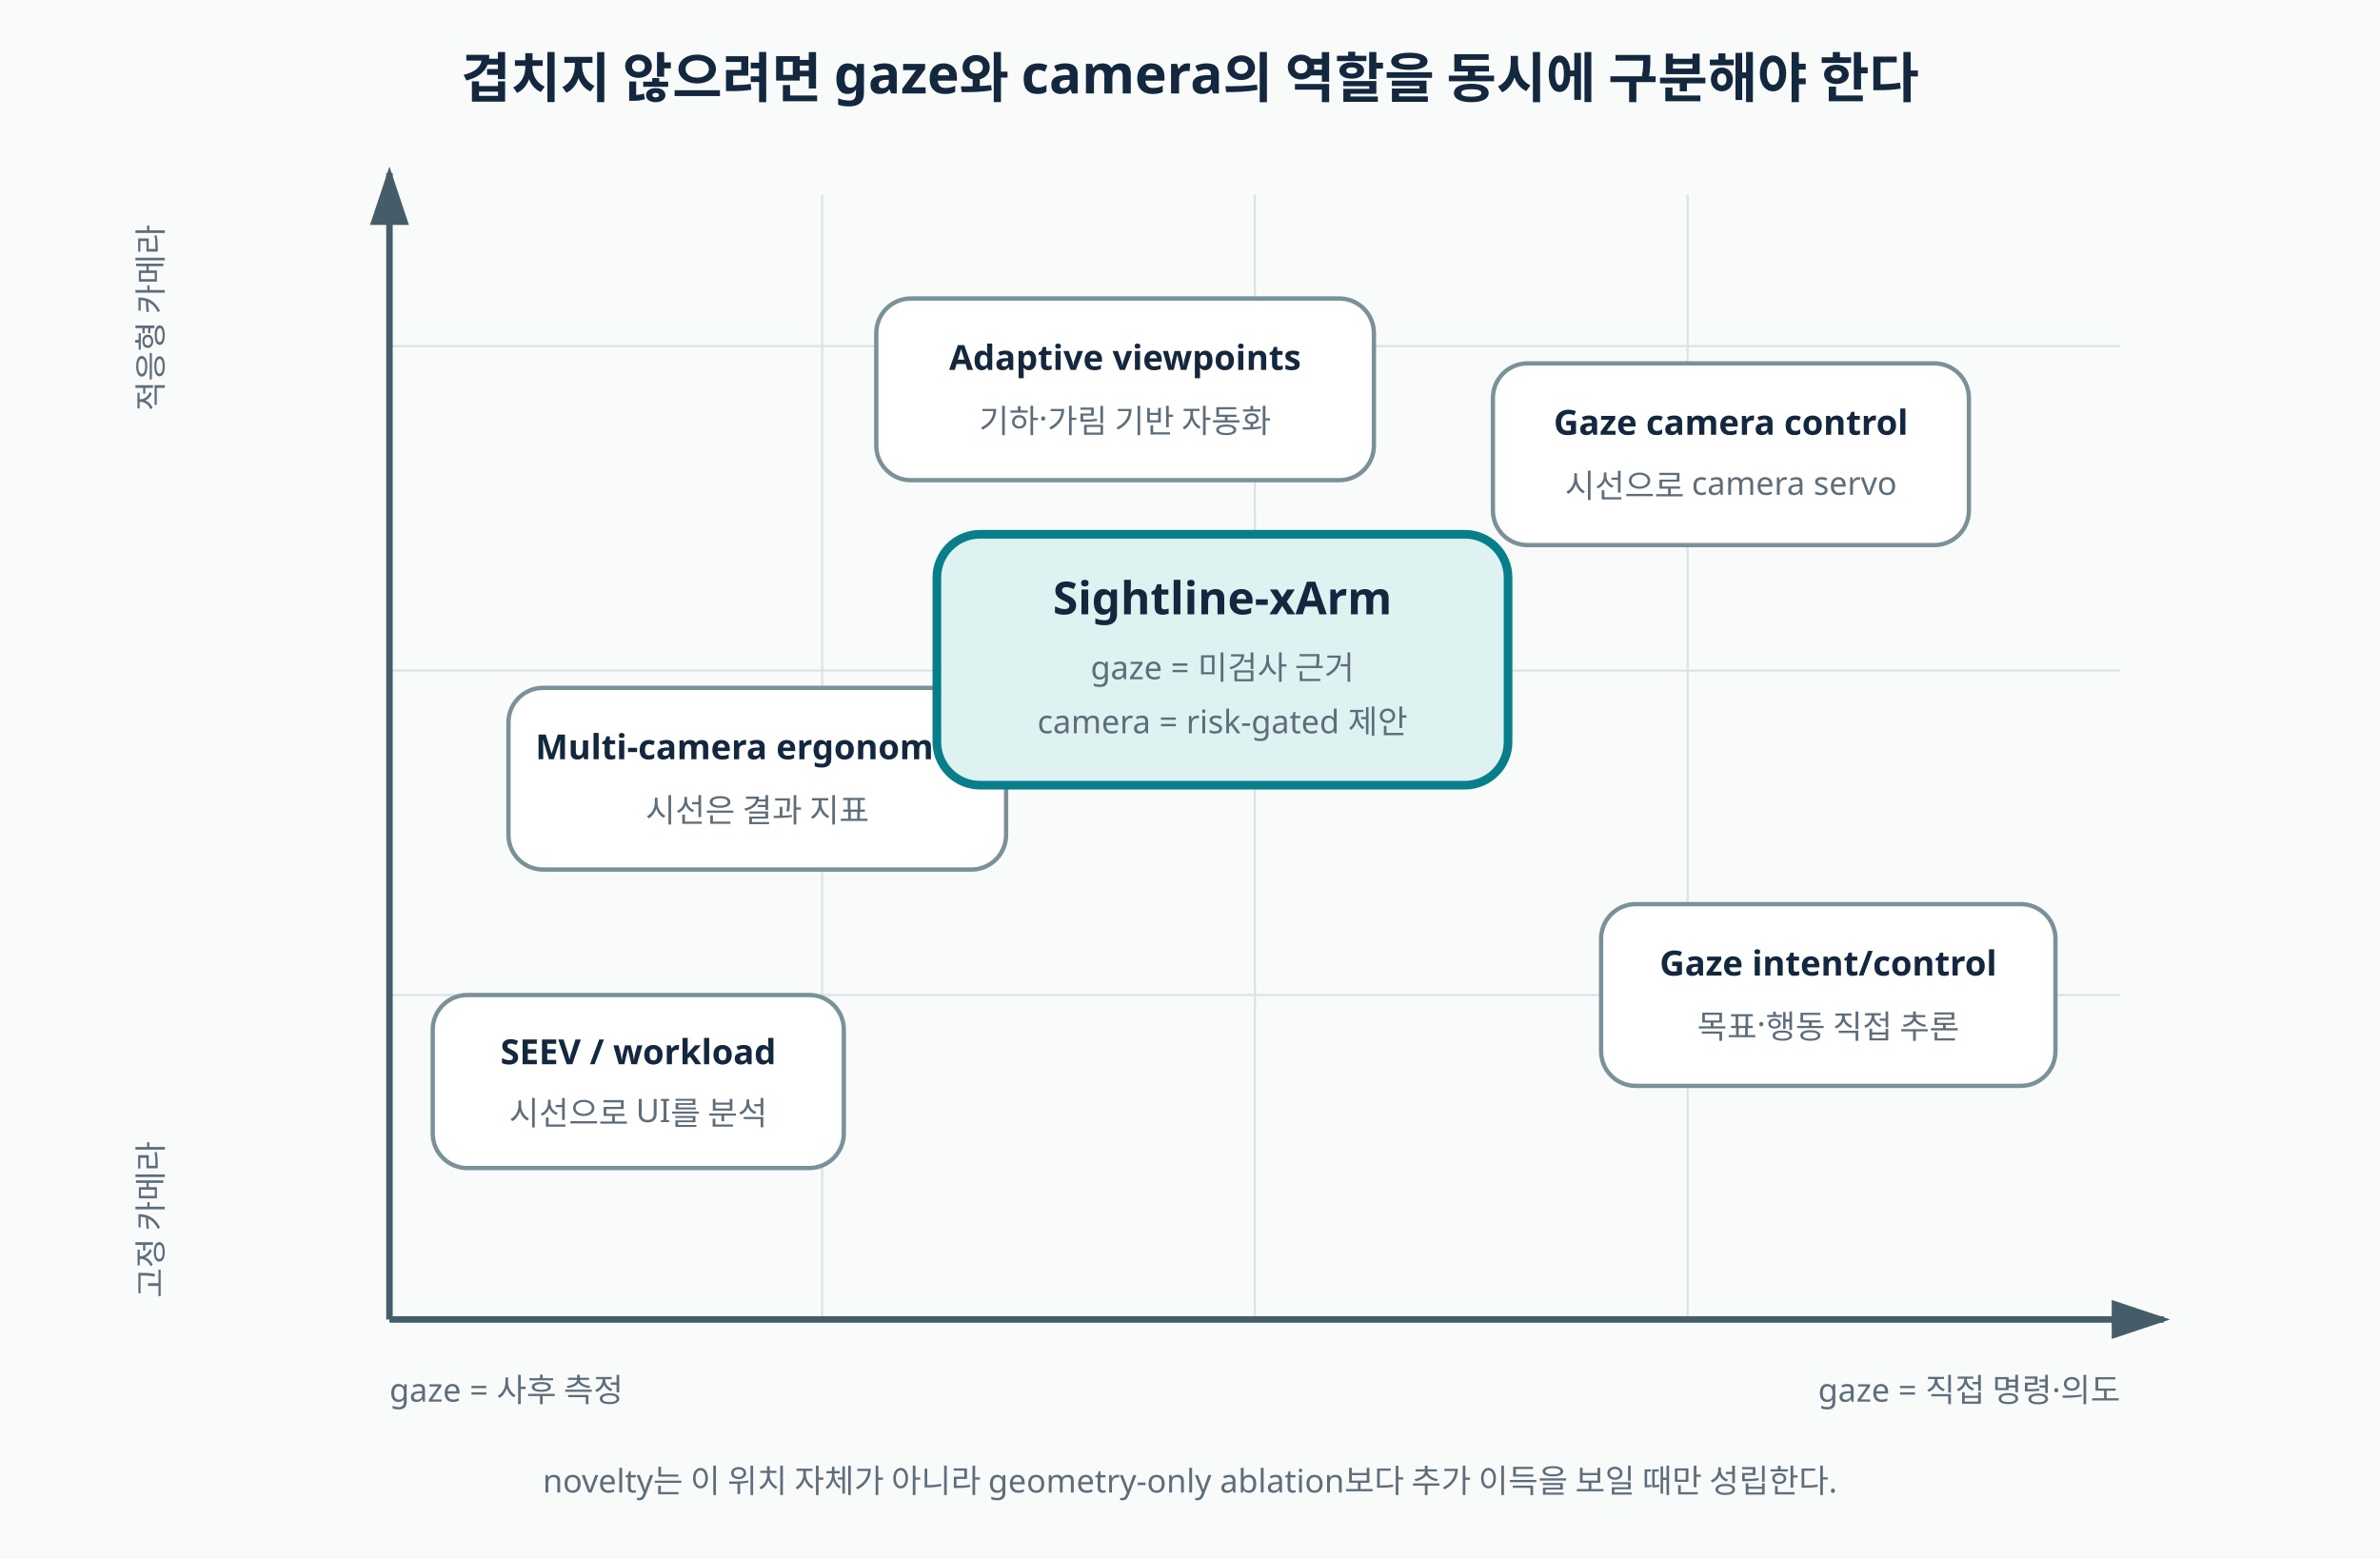
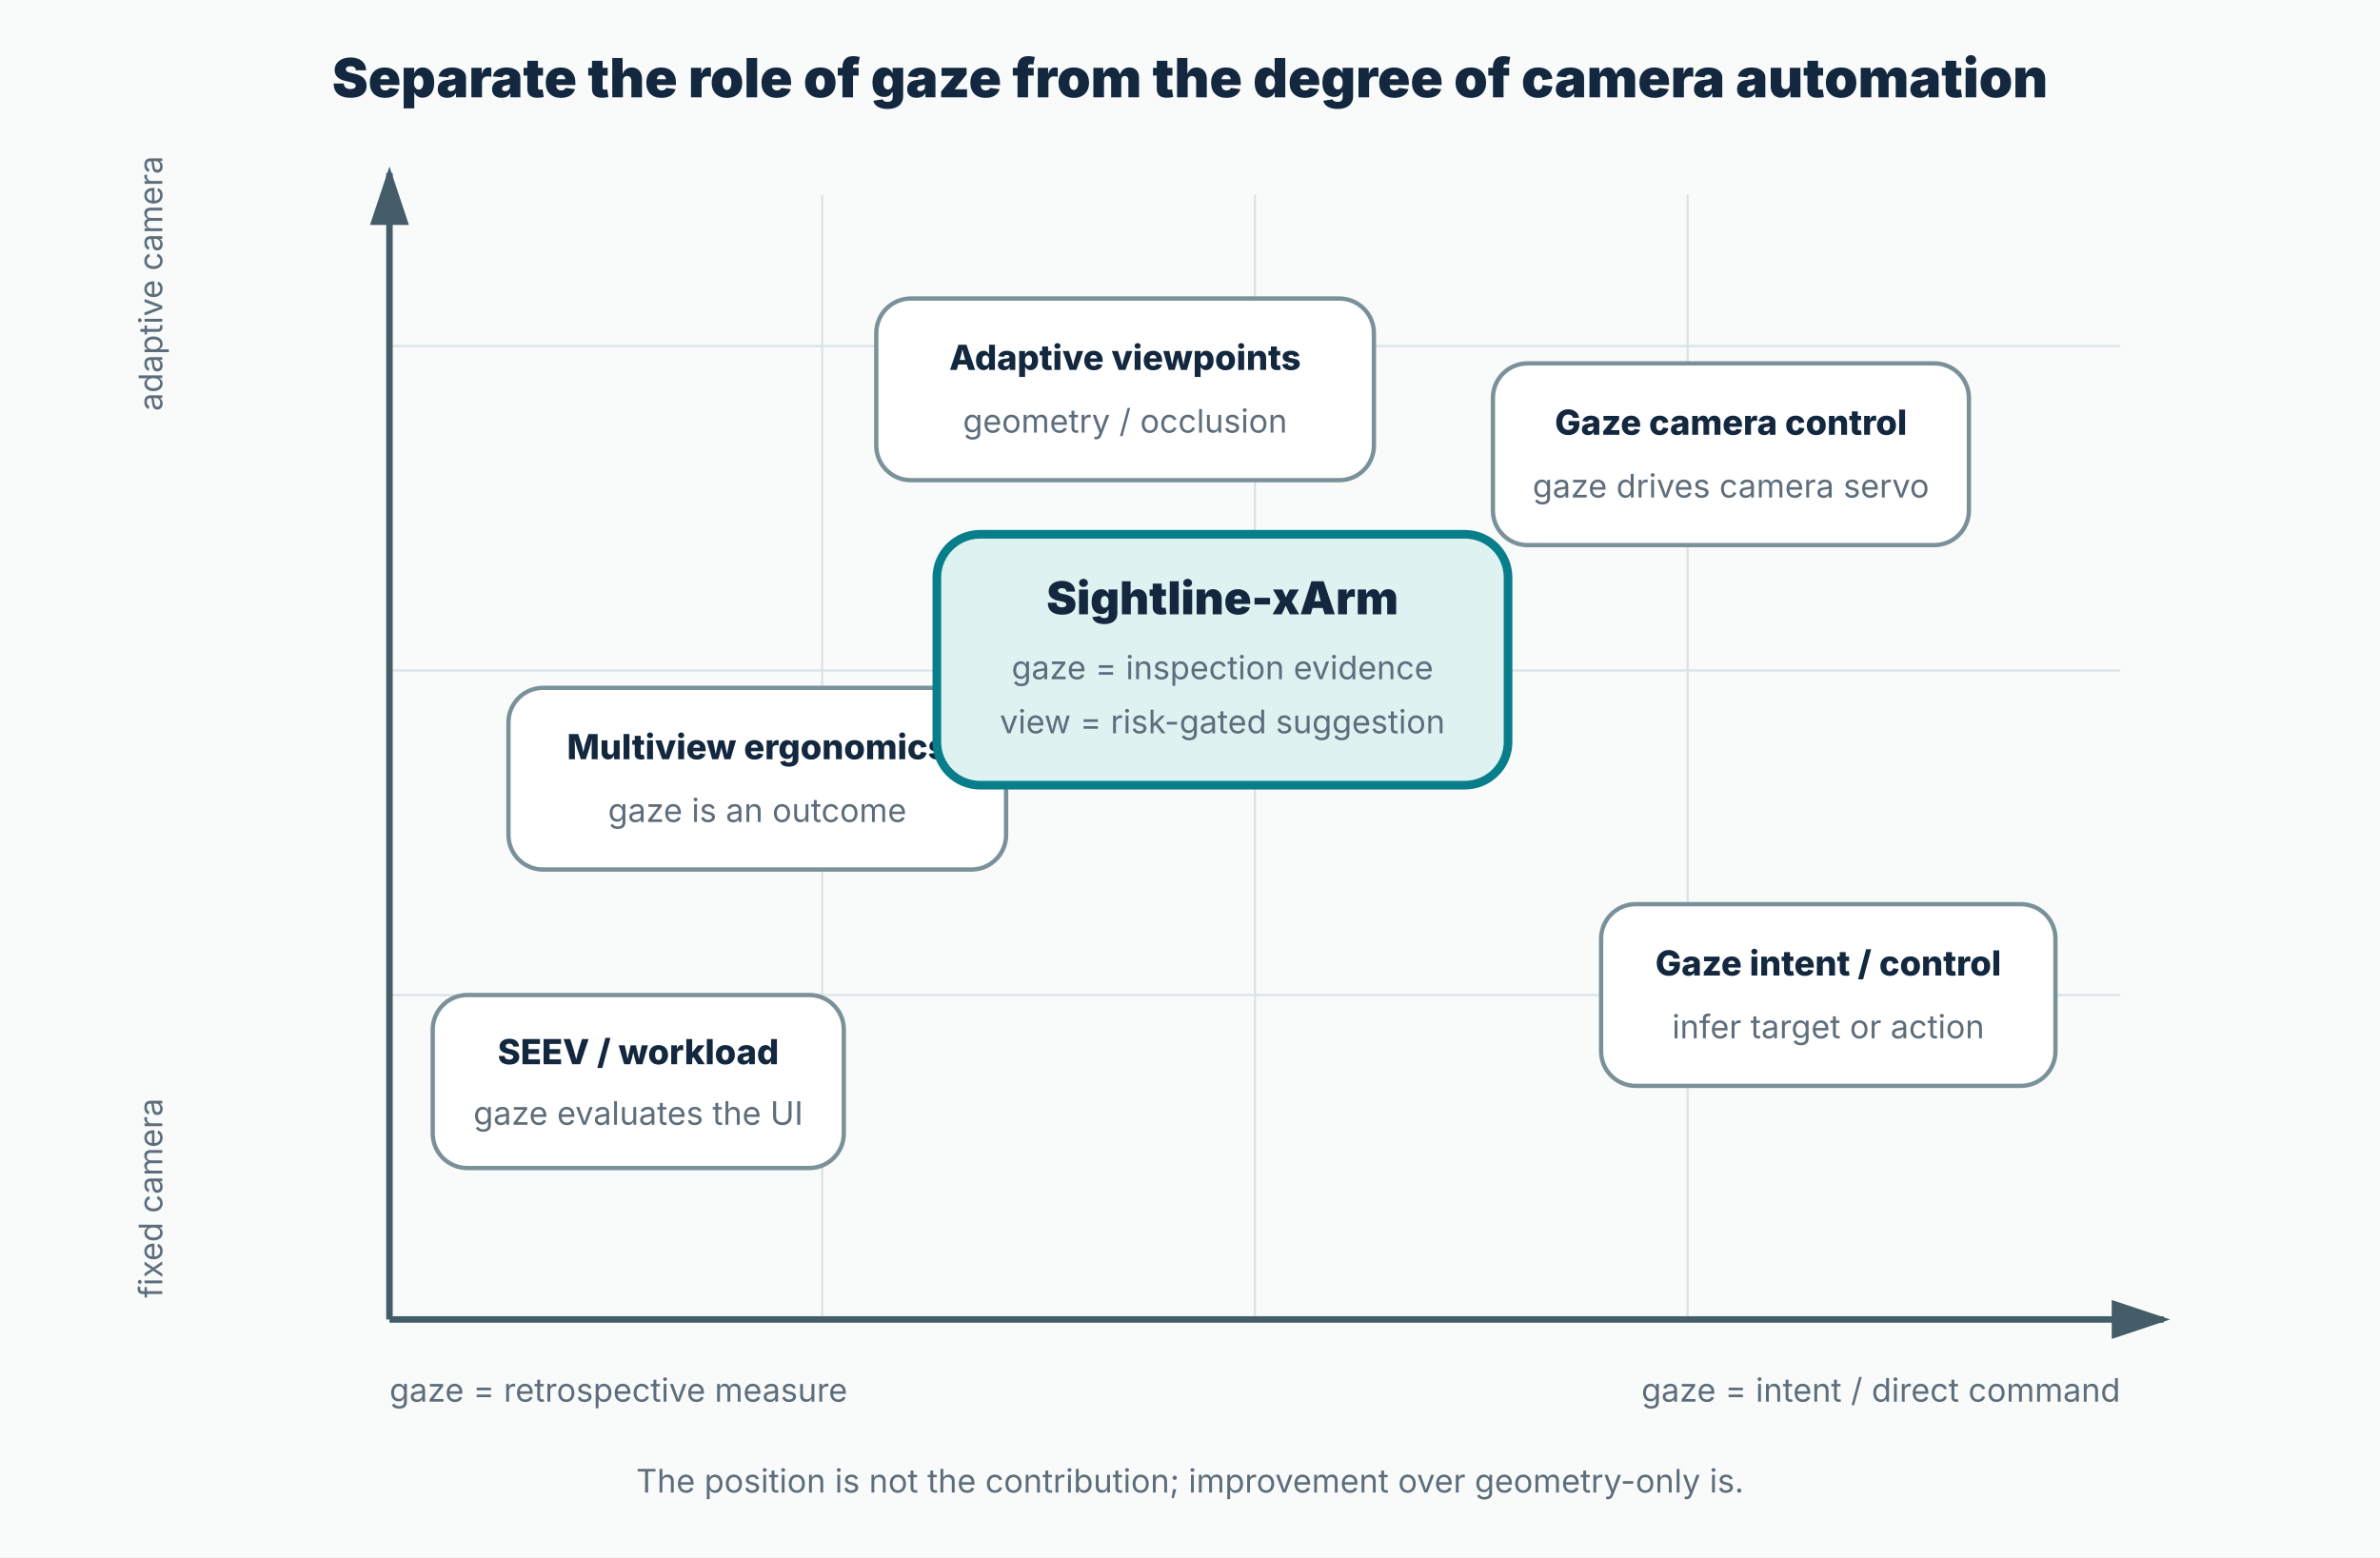
<svg xmlns="http://www.w3.org/2000/svg" viewBox="0 0 1100 720" role="img" aria-labelledby="title desc">
  <defs>
    <marker id="a" markerWidth="10" markerHeight="10" refX="8" refY="3" orient="auto">
      <path d="M0 0L9 3L0 6Z" fill="#445d69" />
    </marker>
-     <style>.t{font-family:Pretendard,'Noto Sans KR',sans-serif;fill:#13283f}.m{font-size:15px;fill:#5e6d7b}.axis{stroke:#445d69;stroke-width:3;marker-end:url(#a)}.grid{stroke:#dbe3e5;stroke-width:1}.p{fill:#fff;stroke:#7b9199;stroke-width:2}.s{fill:#dff2f2;stroke:#087e8b;stroke-width:4}</style>
+     <style>.t{font-family:Inter,Arial,sans-serif;fill:#13283f}.m{font-size:15px;fill:#5e6d7b}.axis{stroke:#445d69;stroke-width:3;marker-end:url(#a)}.grid{stroke:#dbe3e5;stroke-width:1}.p{fill:#fff;stroke:#7b9199;stroke-width:2}.s{fill:#dff2f2;stroke:#087e8b;stroke-width:4}</style>
  </defs>
  <rect width="1100" height="720" fill="#f9fbfb" />
-   <text class="t" x="550" y="45" text-anchor="middle" font-size="25" font-weight="900">겹치지 않으려면 gaze와 camera의 역할을 동시에 구분해야 한다</text>
+   <text class="t" x="550" y="45" text-anchor="middle" font-size="25" font-weight="900">Separate the role of gaze from the degree of camera automation</text>
  <line class="grid" x1="180" y1="160" x2="980" y2="160" />
  <line class="grid" x1="180" y1="310" x2="980" y2="310" />
  <line class="grid" x1="180" y1="460" x2="980" y2="460" />
  <line class="grid" x1="380" y1="90" x2="380" y2="610" />
  <line class="grid" x1="580" y1="90" x2="580" y2="610" />
  <line class="grid" x1="780" y1="90" x2="780" y2="610" />
  <line class="axis" x1="180" y1="610" x2="1000" y2="610" />
  <line class="axis" x1="180" y1="610" x2="180" y2="80" />
-   <text class="t m" x="180" y="648">gaze = 사후 측정</text>
-   <text class="t m" x="980" y="648" text-anchor="end">gaze = 직접 명령·의도</text>
-   <text class="t m" x="75" y="600" transform="rotate(-90 75 600)">고정 카메라</text>
-   <text class="t m" x="75" y="190" transform="rotate(-90 75 190)">적응형 카메라</text>
+   <text class="t m" x="180" y="648">gaze = retrospective measure</text>
+   <text class="t m" x="980" y="648" text-anchor="end">gaze = intent / direct command</text>
+   <text class="t m" x="75" y="600" transform="rotate(-90 75 600)">fixed camera</text>
+   <text class="t m" x="75" y="190" transform="rotate(-90 75 190)">adaptive camera</text>
  <g transform="translate(295 500)">
    <rect class="p" x="-95" y="-40" width="190" height="80" rx="16" />
    <text class="t" y="-8" text-anchor="middle" font-size="16" font-weight="800">SEEV / workload</text>
-     <text class="t m" y="20" text-anchor="middle">시선으로 UI를 분석</text>
+     <text class="t m" y="20" text-anchor="middle">gaze evaluates the UI</text>
  </g>
  <g transform="translate(350 360)">
    <rect class="p" x="-115" y="-42" width="230" height="84" rx="16" />
-     <text class="t" y="-9" text-anchor="middle" font-size="16" font-weight="800">Multi-camera ergonomics</text>
-     <text class="t m" y="20" text-anchor="middle">시선은 결과 지표</text>
+     <text class="t" y="-9" text-anchor="middle" font-size="16" font-weight="800">Multiview ergonomics</text>
+     <text class="t m" y="20" text-anchor="middle">gaze is an outcome</text>
  </g>
  <g transform="translate(520 180)">
    <rect class="p" x="-115" y="-42" width="230" height="84" rx="16" />
    <text class="t" y="-9" text-anchor="middle" font-size="16" font-weight="800">Adaptive viewpoints</text>
-     <text class="t m" y="20" text-anchor="middle">기하·가림 기반 자동화</text>
+     <text class="t m" y="20" text-anchor="middle">geometry / occlusion</text>
  </g>
  <g transform="translate(845 460)">
    <rect class="p" x="-105" y="-42" width="210" height="84" rx="16" />
-     <text class="t" y="-9" text-anchor="middle" font-size="16" font-weight="800">Gaze intent/control</text>
-     <text class="t m" y="20" text-anchor="middle">목표·행동 직접 추론</text>
+     <text class="t" y="-9" text-anchor="middle" font-size="16" font-weight="800">Gaze intent / control</text>
+     <text class="t m" y="20" text-anchor="middle">infer target or action</text>
  </g>
  <g transform="translate(800 210)">
    <rect class="p" x="-110" y="-42" width="220" height="84" rx="16" />
    <text class="t" y="-9" text-anchor="middle" font-size="16" font-weight="800">Gaze camera control</text>
-     <text class="t m" y="20" text-anchor="middle">시선으로 camera servo</text>
+     <text class="t m" y="20" text-anchor="middle">gaze drives camera servo</text>
  </g>
  <g transform="translate(565 305)">
    <rect class="s" x="-132" y="-58" width="264" height="116" rx="20" />
    <text class="t" y="-21" text-anchor="middle" font-size="21" font-weight="900">Sightline-xArm</text>
-     <text class="t m" y="9" text-anchor="middle">gaze = 미검사 근거</text>
-     <text class="t m" y="34" text-anchor="middle">camera = risk-gated 제안</text>
+     <text class="t m" y="9" text-anchor="middle">gaze = inspection evidence</text>
+     <text class="t m" y="34" text-anchor="middle">view = risk-gated suggestion</text>
  </g>
-   <text class="t m" x="550" y="690" text-anchor="middle">novelty는 이 위치 자체가 아니라 geometry-only ablation보다 추가 이득을 보일 때만 성립한다.</text>
+   <text class="t m" x="550" y="690" text-anchor="middle">The position is not the contribution; improvement over geometry-only is.</text>
</svg>
